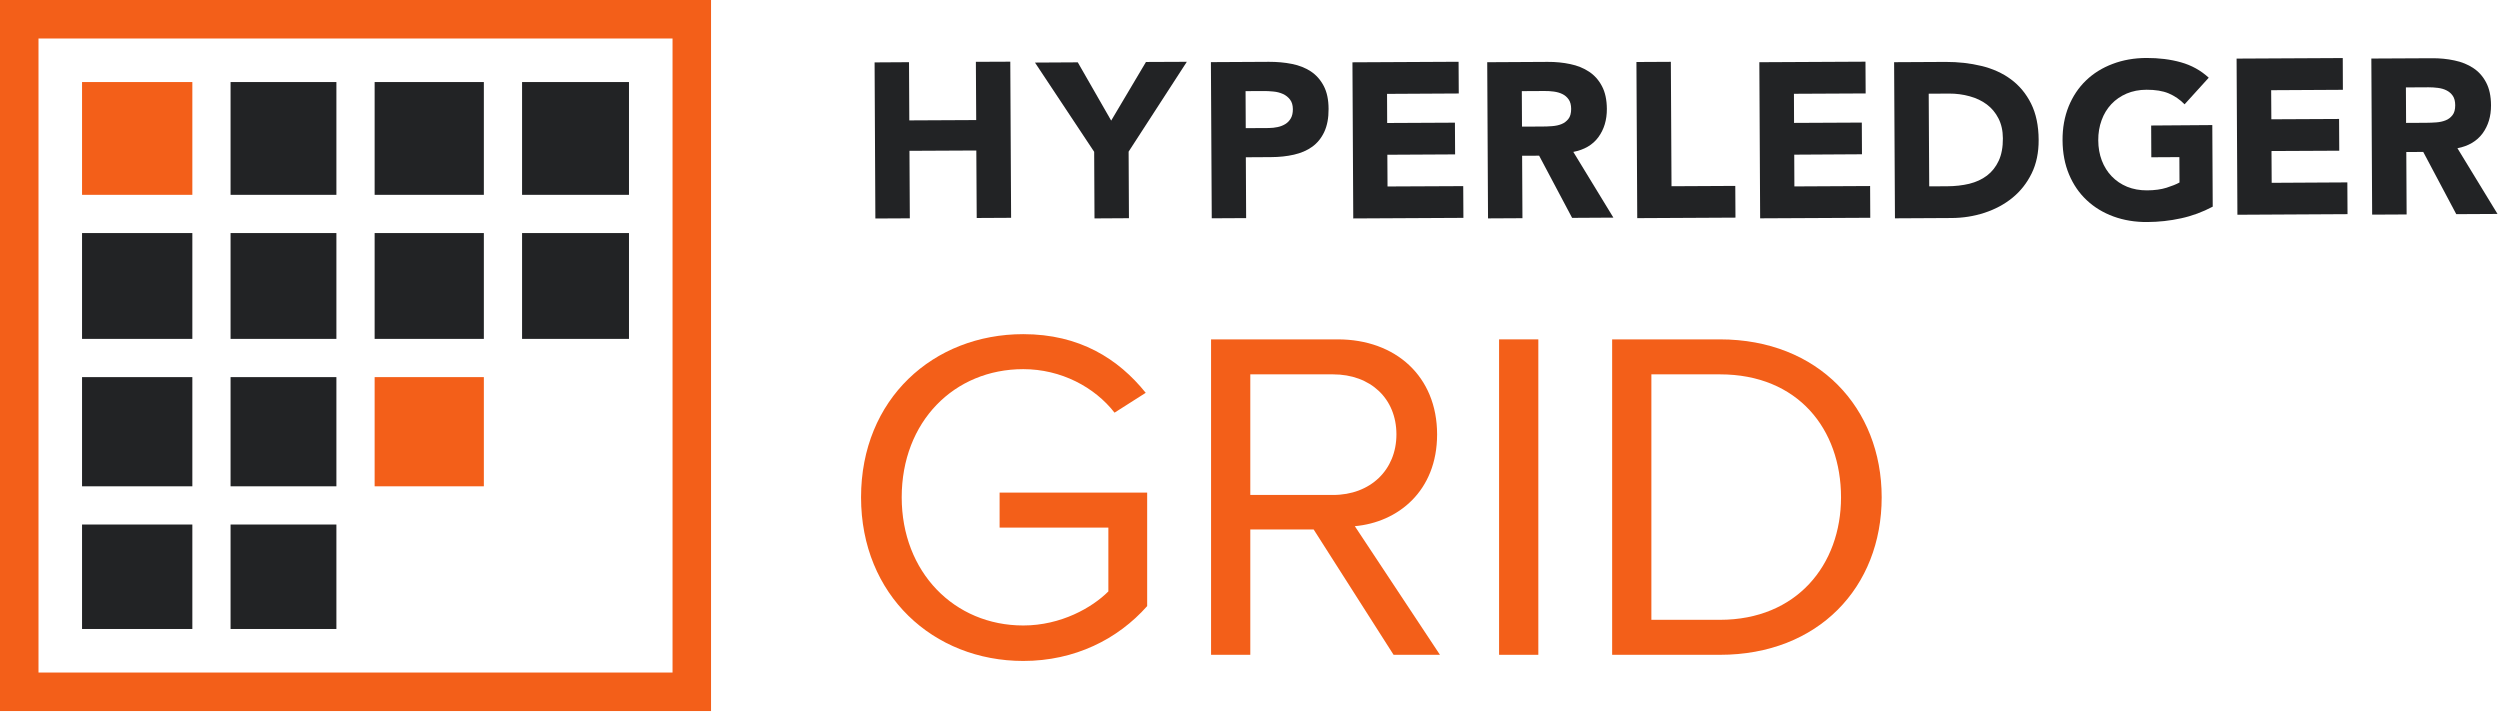
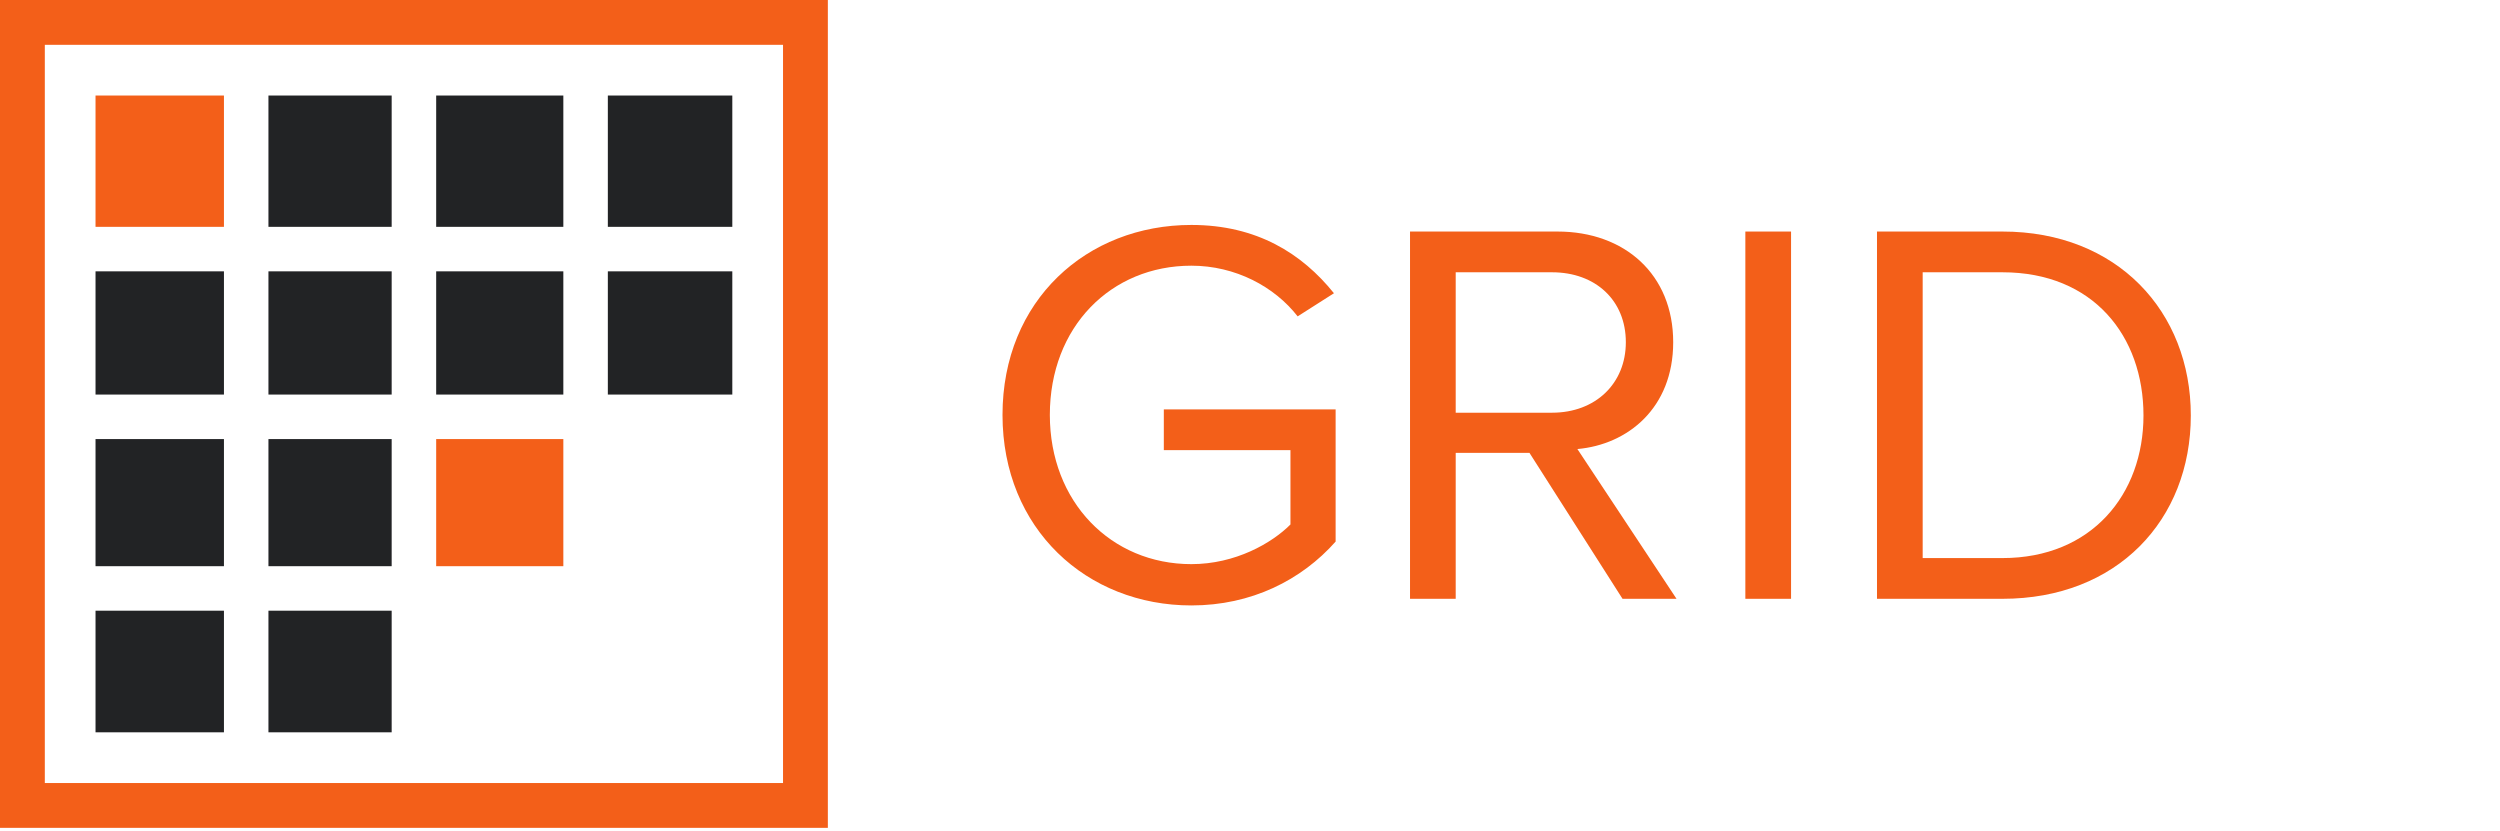
- <svg xmlns="http://www.w3.org/2000/svg" width="326" height="93" viewBox="0 0 326 93" fill="none">
-   <path d="M118.594 19.668L127.312 19.625L127.363 28.426L131.848 28.402L131.742 8.043L127.254 8.062L127.297 15.656L118.574 15.699L118.535 8.109L114.047 8.137L114.148 28.492L118.641 28.469L118.594 19.668Z" fill="#222325" />
-   <path d="M142.723 28.48L147.215 28.453L147.172 19.773L154.762 8.059L149.434 8.082L144.898 15.727L140.543 8.129L134.961 8.16L142.68 19.797L142.723 28.48Z" fill="#222325" />
-   <path d="M164.715 11.871C165.137 11.867 165.582 11.887 166.043 11.934C166.504 11.977 166.926 12.086 167.297 12.254C167.676 12.426 167.98 12.672 168.223 12.988C168.465 13.301 168.586 13.719 168.59 14.234C168.59 14.711 168.508 15.113 168.324 15.43C168.141 15.746 167.906 15.996 167.609 16.176C167.309 16.359 166.977 16.492 166.602 16.57C166.227 16.648 165.844 16.695 165.438 16.695L162.445 16.711L162.422 11.883L164.715 11.871ZM162.496 28.441L162.457 20.508L165.738 20.488C166.813 20.484 167.809 20.379 168.73 20.168C169.648 19.961 170.445 19.617 171.113 19.137C171.781 18.652 172.309 18.008 172.684 17.199C173.062 16.387 173.254 15.395 173.246 14.203C173.242 12.992 173.031 11.992 172.609 11.199C172.191 10.406 171.633 9.777 170.934 9.312C170.227 8.848 169.406 8.523 168.465 8.336C167.523 8.148 166.527 8.059 165.473 8.062L157.902 8.102L158.012 28.465L162.496 28.441Z" fill="#222325" />
-   <path d="M190.828 28.41L190.805 24.27L180.934 24.316L180.91 20.18L189.746 20.133L189.723 15.996L180.887 16.039L180.871 12.242L190.223 12.191L190.199 8.055L176.359 8.125L176.465 28.484L190.828 28.41Z" fill="#222325" />
-   <path d="M198.469 16.512L198.445 11.883L201.383 11.867C201.785 11.859 202.199 11.887 202.617 11.941C203.039 12 203.418 12.105 203.746 12.27C204.074 12.43 204.34 12.664 204.555 12.969C204.766 13.273 204.879 13.688 204.879 14.207C204.879 14.762 204.762 15.195 204.523 15.5C204.285 15.805 203.984 16.039 203.617 16.184C203.258 16.332 202.848 16.414 202.398 16.449C201.949 16.484 201.52 16.5 201.113 16.5L198.469 16.512ZM205.004 28.41L210.387 28.379L205.16 19.809C206.605 19.527 207.691 18.891 208.43 17.883C209.172 16.867 209.539 15.645 209.535 14.207C209.527 13.02 209.316 12.031 208.895 11.238C208.48 10.445 207.918 9.816 207.219 9.352C206.516 8.887 205.699 8.551 204.766 8.359C203.84 8.16 202.852 8.063 201.82 8.07L193.934 8.113L194.039 28.477L198.527 28.453L198.484 20.312L200.703 20.301L205.004 28.41Z" fill="#222325" />
-   <path d="M226.305 28.379L226.281 24.242L217.965 24.285L217.879 8.062L213.391 8.086L213.496 28.445L226.305 28.379Z" fill="#222325" />
-   <path d="M243.883 28.398L243.863 24.258L233.988 24.309L233.969 20.168L242.801 20.117L242.781 15.984L233.945 16.027L233.93 12.23L243.281 12.184L243.258 8.043L229.418 8.113L229.523 28.469L243.883 28.398Z" fill="#222325" />
-   <path d="M253.902 24.289L251.57 24.301L251.504 12.219L254.152 12.203C255.09 12.199 255.988 12.316 256.844 12.555C257.691 12.785 258.441 13.141 259.078 13.617C259.719 14.098 260.223 14.703 260.598 15.438C260.977 16.176 261.172 17.043 261.176 18.043C261.184 19.191 261 20.168 260.633 20.961C260.262 21.762 259.75 22.402 259.102 22.898C258.453 23.391 257.68 23.742 256.793 23.965C255.906 24.176 254.937 24.285 253.902 24.289ZM262.43 25.785C263.48 24.93 264.312 23.867 264.93 22.609C265.547 21.348 265.848 19.895 265.84 18.246C265.832 16.387 265.5 14.812 264.852 13.508C264.199 12.203 263.324 11.156 262.227 10.344C261.129 9.535 259.844 8.953 258.375 8.598C256.902 8.242 255.355 8.07 253.723 8.074L246.992 8.109L247.102 28.469L254.441 28.43C255.953 28.426 257.402 28.199 258.785 27.746C260.16 27.293 261.379 26.645 262.43 25.785Z" fill="#222325" />
-   <path d="M280.512 16.367L280.531 20.508L284.191 20.488L284.207 23.797C283.785 24.031 283.219 24.258 282.516 24.48C281.805 24.703 280.961 24.816 279.984 24.824C279.023 24.828 278.152 24.668 277.375 24.352C276.598 24.031 275.926 23.574 275.367 22.992C274.805 22.41 274.379 21.723 274.074 20.926C273.773 20.133 273.617 19.258 273.613 18.297C273.605 17.359 273.754 16.488 274.047 15.68C274.34 14.867 274.762 14.176 275.316 13.582C275.871 12.992 276.539 12.535 277.309 12.203C278.086 11.875 278.953 11.703 279.91 11.703C281.059 11.699 282.027 11.855 282.793 12.176C283.562 12.5 284.258 12.977 284.871 13.602L288.02 10.133C286.98 9.18 285.773 8.512 284.395 8.125C283.023 7.738 281.52 7.555 279.891 7.559C278.297 7.566 276.832 7.824 275.496 8.332C274.152 8.836 272.996 9.551 272.02 10.488C271.043 11.426 270.289 12.559 269.75 13.879C269.215 15.207 268.945 16.684 268.957 18.312C268.969 19.945 269.246 21.414 269.801 22.742C270.355 24.062 271.121 25.184 272.109 26.105C273.09 27.031 274.258 27.738 275.602 28.23C276.941 28.719 278.414 28.965 280.008 28.953C281.504 28.945 282.969 28.785 284.406 28.469C285.844 28.16 287.219 27.648 288.539 26.949L288.484 16.309L280.512 16.367Z" fill="#222325" />
-   <path d="M306.117 27.926L306.094 23.785L296.227 23.84L296.203 19.695L305.039 19.652L305.016 15.512L296.184 15.555L296.16 11.762L305.512 11.711L305.496 7.57L291.652 7.641L291.758 28.004L306.117 27.926Z" fill="#222325" />
-   <path d="M316.672 11.383C317.074 11.383 317.488 11.406 317.91 11.461C318.332 11.516 318.707 11.621 319.031 11.789C319.355 11.949 319.629 12.184 319.84 12.488C320.051 12.793 320.156 13.203 320.16 13.723C320.16 14.281 320.047 14.711 319.805 15.016C319.566 15.324 319.27 15.555 318.902 15.695C318.535 15.844 318.129 15.926 317.68 15.961C317.23 15.988 316.805 16.012 316.398 16.012L313.754 16.027L313.73 11.399L316.672 11.383ZM313.824 27.965L313.781 19.824L315.992 19.812L320.297 27.926L325.676 27.898L320.449 19.328C321.887 19.051 322.98 18.406 323.723 17.402C324.465 16.387 324.836 15.168 324.828 13.73C324.824 12.543 324.613 11.551 324.195 10.762C323.781 9.969 323.219 9.336 322.516 8.875C321.809 8.406 320.992 8.074 320.062 7.883C319.129 7.68 318.148 7.586 317.109 7.594L309.223 7.633L309.328 27.988L313.824 27.965Z" fill="#222325" />
-   <path d="M112.281 64.852C112.281 52.023 121.715 43.574 133.434 43.574C140.77 43.574 145.828 46.781 149.402 51.223L145.336 53.812C142.746 50.48 138.363 48.137 133.434 48.137C124.43 48.137 117.582 54.98 117.582 64.852C117.582 74.594 124.43 81.562 133.434 81.562C138.363 81.562 142.438 79.219 144.531 77.121V68.797H130.348V64.234H149.59V79.035C145.766 83.352 140.152 86.188 133.434 86.188C121.715 86.188 112.281 77.613 112.281 64.852Z" fill="#F35F19" />
-   <path d="M182.094 56.648C182.094 51.961 178.703 48.816 173.832 48.816H163.039V64.543H173.832C178.703 64.543 182.094 61.273 182.094 56.648ZM181.723 85.387L171.301 69.043H163.039V85.387H157.922V44.254H174.445C181.973 44.254 187.398 49.062 187.398 56.648C187.398 64.047 182.281 68.117 176.668 68.613L187.77 85.387H181.723Z" fill="#F35F19" />
-   <path d="M195.48 85.387V44.254H200.598V85.387H195.48Z" fill="#F35F19" />
-   <path d="M240.07 64.852C240.07 55.969 234.457 48.816 224.281 48.816H215.34V80.824H224.281C234.273 80.824 240.07 73.668 240.07 64.852ZM210.223 85.387V44.254H224.281C237.109 44.254 245.371 53.195 245.371 64.852C245.371 76.566 237.109 85.387 224.281 85.387H210.223Z" fill="#F35F19" />
-   <path d="M48.852 25.406V10.699H63.094V25.406H48.852Z" fill="#222325" />
-   <path d="M68.078 25.406V10.699H82.019V25.406H68.078Z" fill="#222325" />
-   <path d="M10.699 44.191V30.391H25.082V44.191H10.699Z" fill="#222325" />
-   <path d="M48.852 44.191V30.391H63.094V44.191H48.852Z" fill="#222325" />
-   <path d="M30.066 82.019V68.398H43.867V82.019H30.066Z" fill="#222325" />
-   <path d="M30.066 25.406V10.699H43.867V25.406H30.066Z" fill="#222325" />
-   <path d="M68.078 44.191V30.391H82.019V44.191H68.078Z" fill="#222325" />
-   <path d="M30.066 44.191V30.391H43.867V44.191H30.066Z" fill="#222325" />
-   <path d="M30.066 63.414V49.176H43.867V63.414H30.066Z" fill="#222325" />
-   <path d="M48.852 63.414V49.176H63.094V63.414H48.852Z" fill="#F35F19" />
-   <path d="M10.699 25.406V10.699H25.082V25.406H10.699Z" fill="#F35F19" />
-   <path d="M10.699 82.019V68.398H25.082V82.019H10.699Z" fill="#222325" />
-   <path d="M10.699 63.414V49.176H25.082V63.414H10.699Z" fill="#222325" />
-   <path d="M92.719 0H0V92.719H92.719V0ZM87.699 5.02V87.699H5.02V5.02H87.699Z" fill="#F35F19" />
+ <svg xmlns="http://www.w3.org/2000/svg" width="280" height="93" fill="none">
+   <g>
+     <path id="svg_12" fill="#F35F19" d="m112.281,46.471c0,-12.828 9.434,-21.277 21.153,-21.277c7.336,0 12.394,3.207 15.968,7.649l-4.066,2.59c-2.59,-3.332 -6.973,-5.676 -11.902,-5.676c-9.004,0 -15.852,6.844 -15.852,16.715c0,9.742 6.848,16.711 15.852,16.711c4.929,0 9.004,-2.344 11.097,-4.441l0,-8.324l-14.183,0l0,-4.562l19.242,0l0,14.801c-3.824,4.316 -9.438,7.152 -16.156,7.152c-11.719,0 -21.153,-8.574 -21.153,-21.336z" />
+     <path id="svg_13" fill="#F35F19" d="m182.094,38.328c0,-4.688 -3.391,-7.832 -8.262,-7.832l-10.793,0l0,15.727l10.793,0c4.871,0 8.262,-3.27 8.262,-7.895zm-0.371,28.738l-10.422,-16.344l-8.262,0l0,16.344l-5.117,0l0,-41.133l16.523,0c7.528,0 12.953,4.809 12.953,12.395c0,7.399 -5.117,11.469 -10.73,11.965l11.102,16.773l-6.047,0z" />
+     <path id="svg_14" fill="#F35F19" d="m195.48,67.066l0,-41.133l5.118,0l0,41.133l-5.118,0z" />
+     <path id="svg_15" fill="#F35F19" d="m240.07,46.531c0,-8.883 -5.613,-16.035 -15.789,-16.035l-8.941,0l0,32.008l8.941,0c9.992,0 15.789,-7.156 15.789,-15.973zm-29.847,20.535l0,-41.133l14.058,0c12.828,0 21.09,8.941 21.09,20.598c0,11.715 -8.262,20.535 -21.09,20.535l-14.058,0z" />
+     <path id="svg_16" fill="#222325" d="m48.852,25.406l0,-14.707l14.242,0l0,14.707l-14.242,0z" />
+     <path id="svg_17" fill="#222325" d="m68.078,25.406l0,-14.707l13.941,0l0,14.707l-13.941,0z" />
+     <path id="svg_18" fill="#222325" d="m10.699,44.191l0,-13.801l14.383,0l0,13.801l-14.383,0z" />
+     <path id="svg_19" fill="#222325" d="m48.852,44.191l0,-13.801l14.242,0l0,13.801l-14.242,0z" />
+     <path id="svg_20" fill="#222325" d="m30.066,82.019l0,-13.621l13.801,0l0,13.621l-13.801,0z" />
+     <path id="svg_21" fill="#222325" d="m30.066,25.406l0,-14.707l13.801,0l0,14.707l-13.801,0z" />
+     <path id="svg_22" fill="#222325" d="m68.078,44.191l0,-13.801l13.941,0l0,13.801l-13.941,0z" />
+     <path id="svg_23" fill="#222325" d="m30.066,44.191l0,-13.801l13.801,0l0,13.801l-13.801,0z" />
+     <path id="svg_24" fill="#222325" d="m30.066,63.414l0,-14.238l13.801,0l0,14.238l-13.801,0z" />
+     <path id="svg_25" fill="#F35F19" d="m48.852,63.414l0,-14.238l14.242,0l0,14.238l-14.242,0z" />
+     <path id="svg_26" fill="#F35F19" d="m10.699,25.406l0,-14.707l14.383,0l0,14.707l-14.383,0z" />
+     <path id="svg_27" fill="#222325" d="m10.699,82.019l0,-13.621l14.383,0l0,13.621l-14.383,0z" />
+     <path id="svg_28" fill="#222325" d="m10.699,63.414l0,-14.238l14.383,0l0,14.238l-14.383,0z" />
+     <path id="svg_29" fill="#F35F19" d="m92.719,0l-92.719,0l0,92.719l92.719,0l0,-92.719zm-5.02,5.02l0,82.68l-82.68,0l0,-82.68l82.68,0z" />
+   </g>
</svg>
